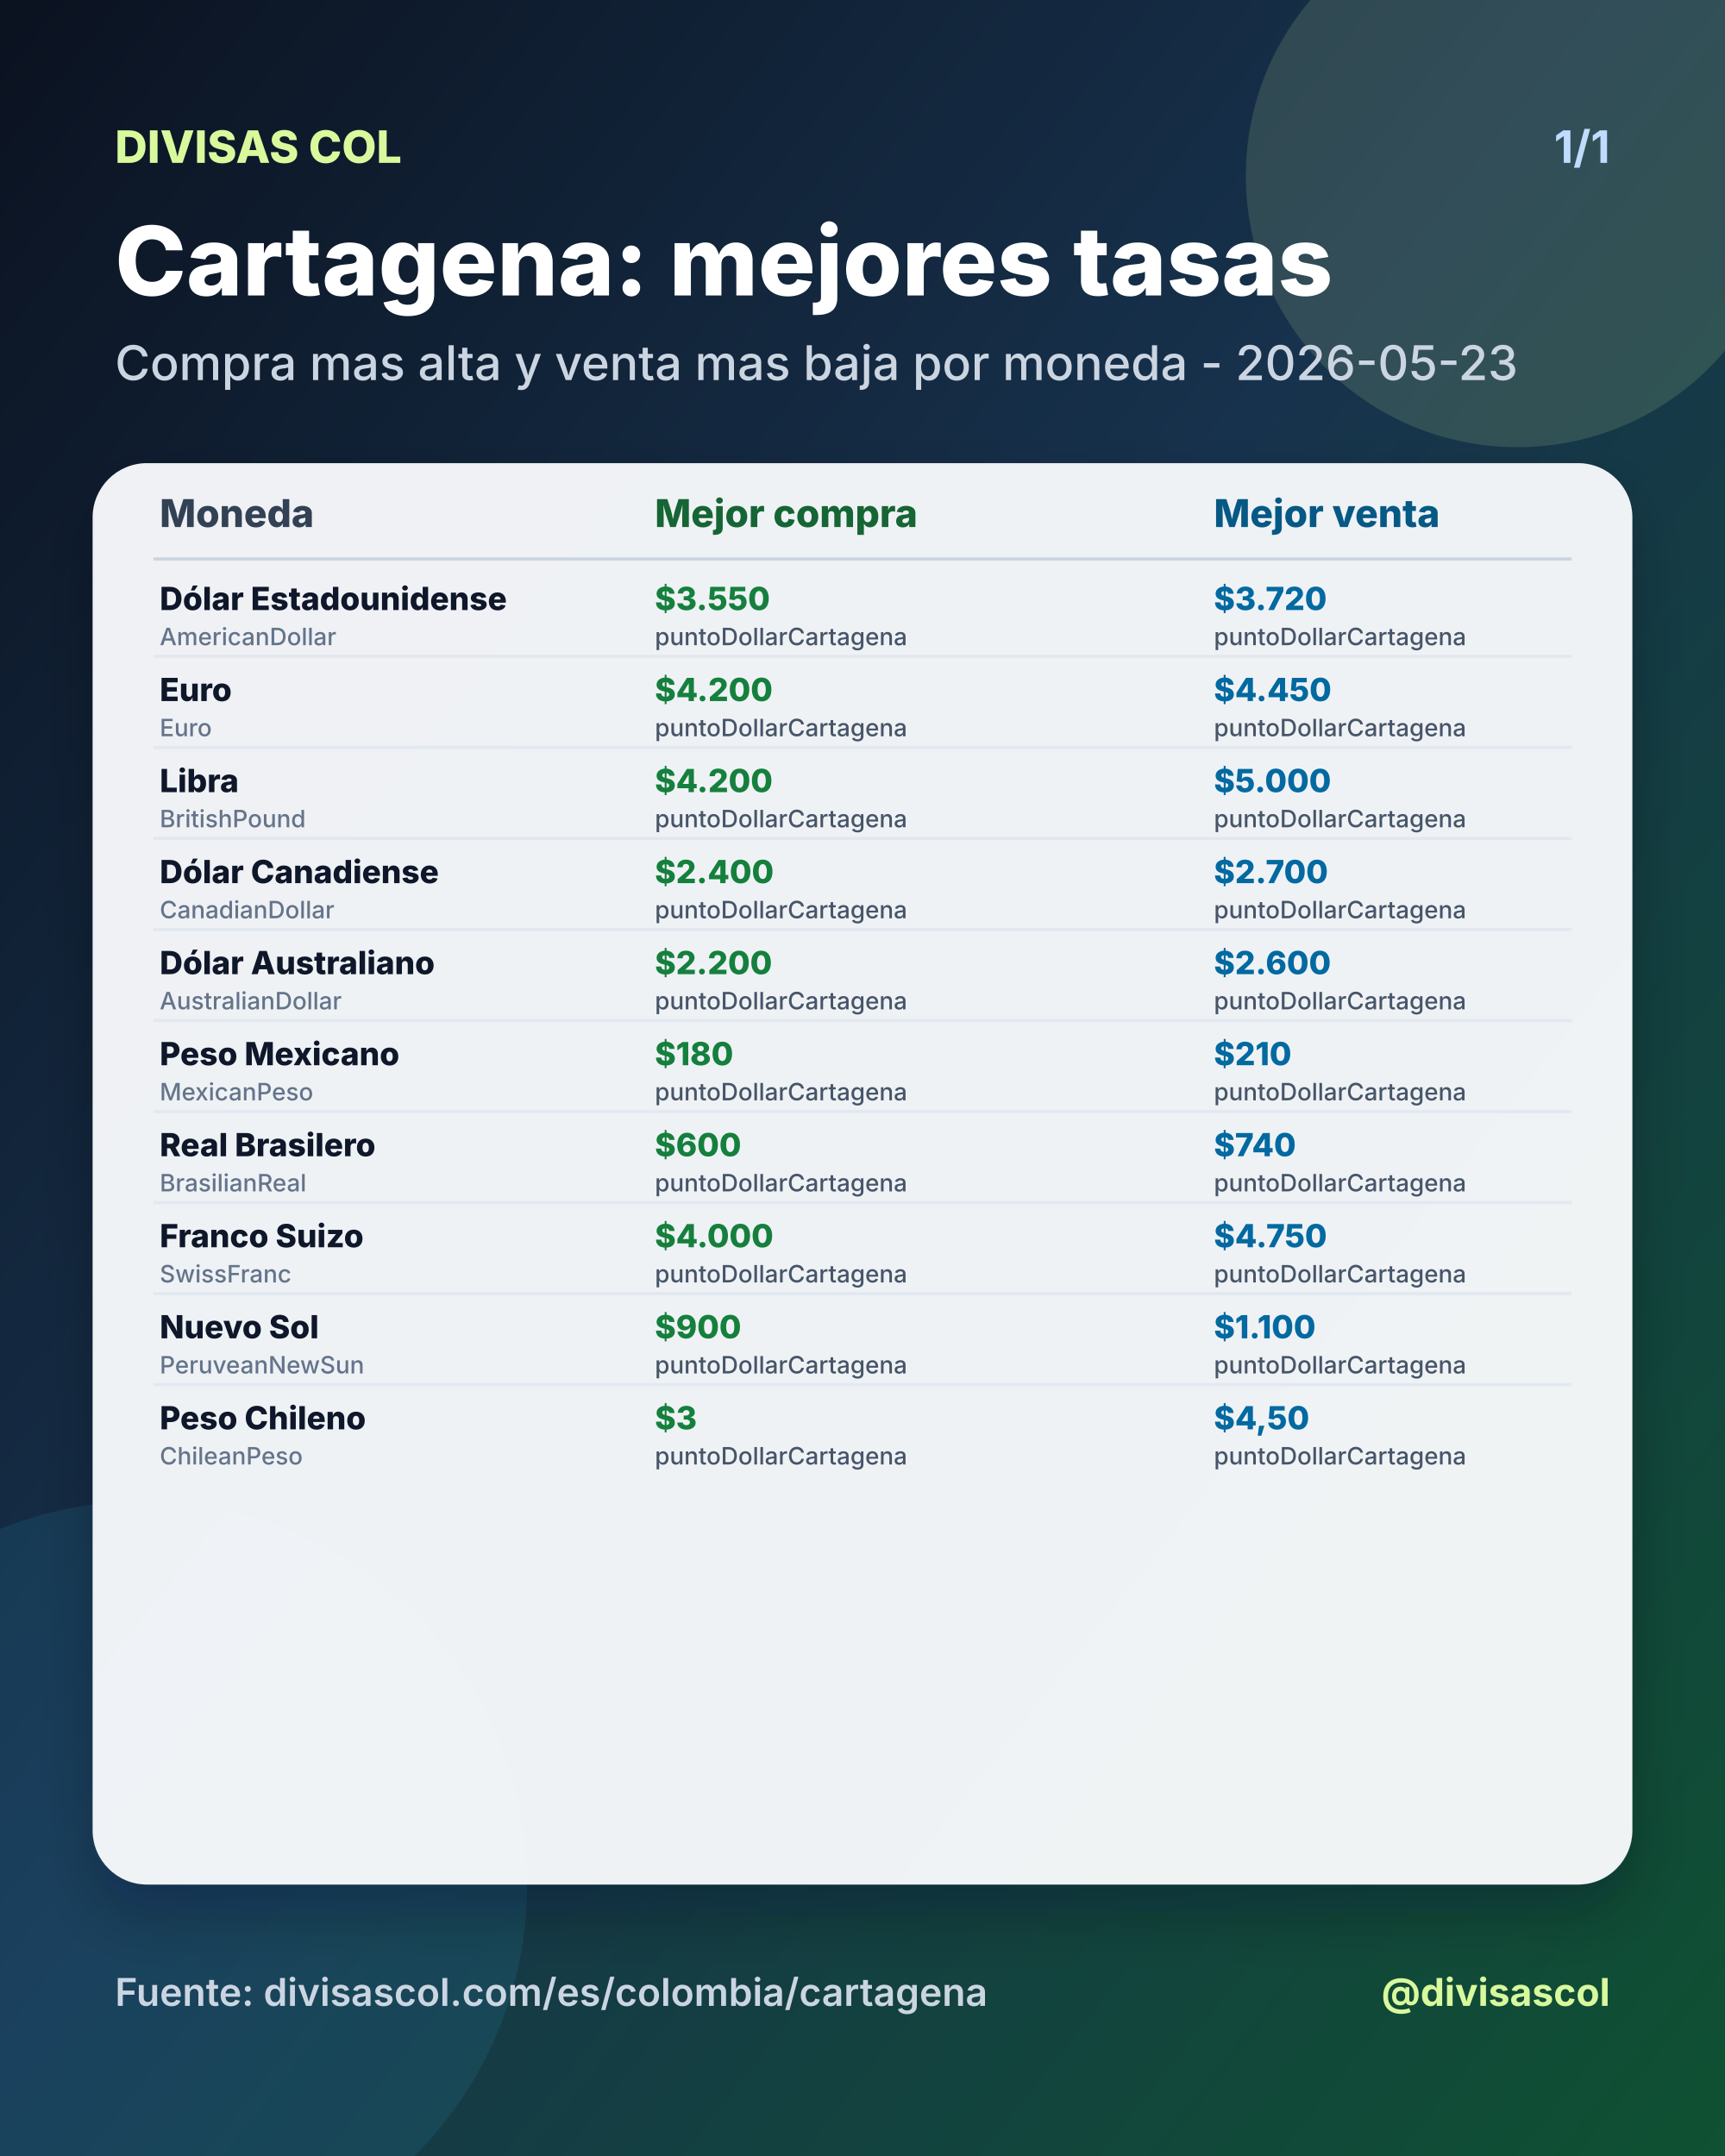
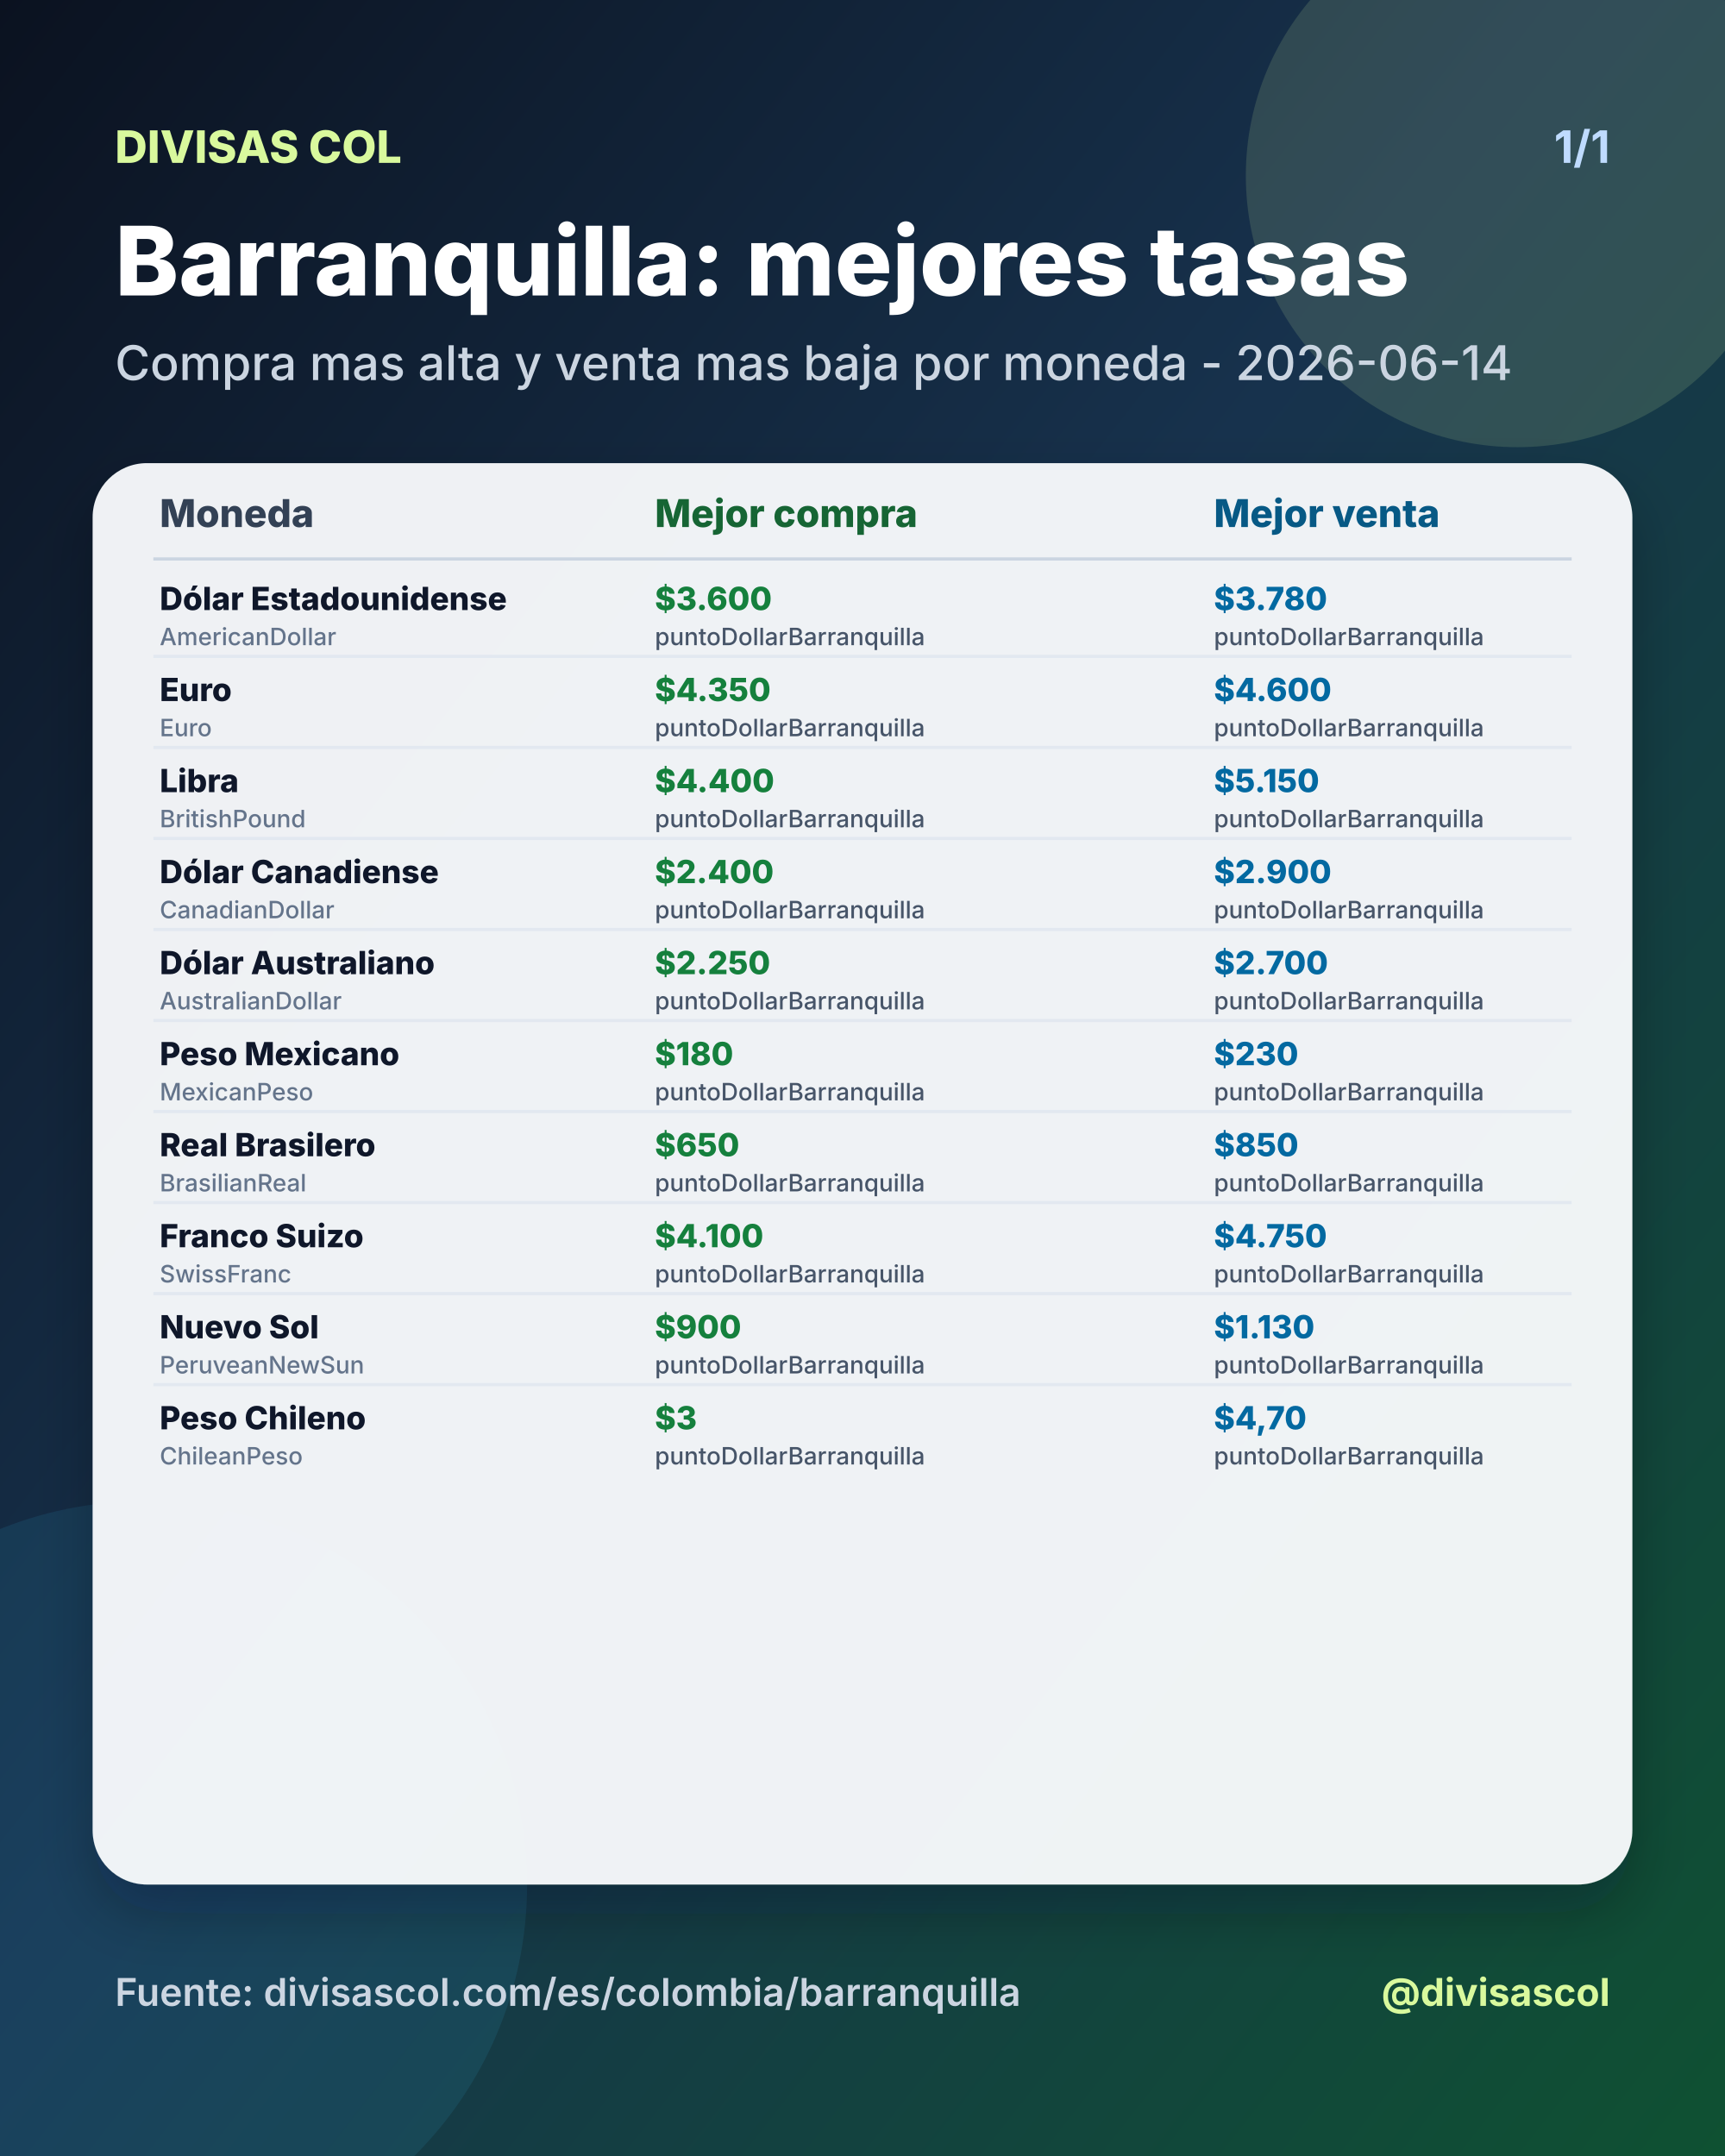
<svg xmlns="http://www.w3.org/2000/svg" width="1080" height="1350" viewBox="0 0 1080 1350">
  <defs>
    <linearGradient id="bg" x1="0" y1="0" x2="1" y2="1">
      <stop offset="0%" stop-color="#0b1220" />
      <stop offset="46%" stop-color="#17324d" />
      <stop offset="100%" stop-color="#0f5132" />
    </linearGradient>
    <filter id="shadow" x="-20%" y="-20%" width="140%" height="140%">
      <feDropShadow dx="0" dy="18" stdDeviation="18" flood-color="#020617" flood-opacity="0.28" />
    </filter>
  </defs>
  <rect width="1080" height="1350" fill="url(#bg)" />
  <circle cx="950" cy="110" r="170" fill="#d9f99d" opacity="0.14" />
  <circle cx="90" cy="1180" r="240" fill="#38bdf8" opacity="0.10" />
  <text x="72" y="102" fill="#d9f99d" font-size="28" font-family="Inter, Arial, sans-serif" font-weight="800" text-anchor="start">DIVISAS COL</text>
  <text x="1008" y="102" fill="#bfdbfe" font-size="28" font-family="Inter, Arial, sans-serif" font-weight="700" text-anchor="end">1/1</text>
-   <text x="72" y="185" fill="#ffffff" font-size="60" font-family="Inter, Arial, sans-serif" font-weight="800" text-anchor="start">Cartagena: mejores tasas</text>
-   <text x="72" y="238" fill="#cbd5e1" font-size="30" font-family="Inter, Arial, sans-serif" font-weight="500" text-anchor="start">Compra mas alta y venta mas baja por moneda - 2026-05-23</text>
+   <text x="72" y="185" fill="#ffffff" font-size="60" font-family="Inter, Arial, sans-serif" font-weight="800" text-anchor="start">Barranquilla: mejores tasas</text>
+   <text x="72" y="238" fill="#cbd5e1" font-size="30" font-family="Inter, Arial, sans-serif" font-weight="500" text-anchor="start">Compra mas alta y venta mas baja por moneda - 2026-06-14</text>
  <rect x="58" y="290" width="964" height="890" rx="34" fill="#f8fafc" opacity="0.96" filter="url(#shadow)" />
  <text x="100" y="330" fill="#334155" font-size="24" font-family="Inter, Arial, sans-serif" font-weight="800" text-anchor="start">Moneda</text>
  <text x="410" y="330" fill="#166534" font-size="24" font-family="Inter, Arial, sans-serif" font-weight="800" text-anchor="start">Mejor compra</text>
  <text x="760" y="330" fill="#075985" font-size="24" font-family="Inter, Arial, sans-serif" font-weight="800" text-anchor="start">Mejor venta</text>
  <line x1="96" y1="350" x2="984" y2="350" stroke="#cbd5e1" stroke-width="2" />
  <text x="100" y="382" fill="#0f172a" font-size="20" font-family="Inter, Arial, sans-serif" font-weight="800" text-anchor="start">Dólar Estadounidense</text>
  <text x="100" y="404" fill="#64748b" font-size="15" font-family="Inter, Arial, sans-serif" font-weight="500" text-anchor="start">AmericanDollar</text>
-   <text x="410" y="382" fill="#15803d" font-size="20" font-family="Inter, Arial, sans-serif" font-weight="800" text-anchor="start">$3.550</text>
-   <text x="410" y="404" fill="#475569" font-size="15" font-family="Inter, Arial, sans-serif" font-weight="500" text-anchor="start">puntoDollarCartagena</text>
-   <text x="760" y="382" fill="#0369a1" font-size="20" font-family="Inter, Arial, sans-serif" font-weight="800" text-anchor="start">$3.720</text>
-   <text x="760" y="404" fill="#475569" font-size="15" font-family="Inter, Arial, sans-serif" font-weight="500" text-anchor="start">puntoDollarCartagena</text>
+   <text x="410" y="382" fill="#15803d" font-size="20" font-family="Inter, Arial, sans-serif" font-weight="800" text-anchor="start">$3.600</text>
+   <text x="410" y="404" fill="#475569" font-size="15" font-family="Inter, Arial, sans-serif" font-weight="500" text-anchor="start">puntoDollarBarranquilla</text>
+   <text x="760" y="382" fill="#0369a1" font-size="20" font-family="Inter, Arial, sans-serif" font-weight="800" text-anchor="start">$3.780</text>
+   <text x="760" y="404" fill="#475569" font-size="15" font-family="Inter, Arial, sans-serif" font-weight="500" text-anchor="start">puntoDollarBarranquilla</text>
  <line x1="96" y1="411" x2="984" y2="411" stroke="#e2e8f0" stroke-width="2" />
  <text x="100" y="439" fill="#0f172a" font-size="20" font-family="Inter, Arial, sans-serif" font-weight="800" text-anchor="start">Euro</text>
  <text x="100" y="461" fill="#64748b" font-size="15" font-family="Inter, Arial, sans-serif" font-weight="500" text-anchor="start">Euro</text>
-   <text x="410" y="439" fill="#15803d" font-size="20" font-family="Inter, Arial, sans-serif" font-weight="800" text-anchor="start">$4.200</text>
-   <text x="410" y="461" fill="#475569" font-size="15" font-family="Inter, Arial, sans-serif" font-weight="500" text-anchor="start">puntoDollarCartagena</text>
-   <text x="760" y="439" fill="#0369a1" font-size="20" font-family="Inter, Arial, sans-serif" font-weight="800" text-anchor="start">$4.450</text>
-   <text x="760" y="461" fill="#475569" font-size="15" font-family="Inter, Arial, sans-serif" font-weight="500" text-anchor="start">puntoDollarCartagena</text>
+   <text x="410" y="439" fill="#15803d" font-size="20" font-family="Inter, Arial, sans-serif" font-weight="800" text-anchor="start">$4.350</text>
+   <text x="410" y="461" fill="#475569" font-size="15" font-family="Inter, Arial, sans-serif" font-weight="500" text-anchor="start">puntoDollarBarranquilla</text>
+   <text x="760" y="439" fill="#0369a1" font-size="20" font-family="Inter, Arial, sans-serif" font-weight="800" text-anchor="start">$4.600</text>
+   <text x="760" y="461" fill="#475569" font-size="15" font-family="Inter, Arial, sans-serif" font-weight="500" text-anchor="start">puntoDollarBarranquilla</text>
  <line x1="96" y1="468" x2="984" y2="468" stroke="#e2e8f0" stroke-width="2" />
  <text x="100" y="496" fill="#0f172a" font-size="20" font-family="Inter, Arial, sans-serif" font-weight="800" text-anchor="start">Libra</text>
  <text x="100" y="518" fill="#64748b" font-size="15" font-family="Inter, Arial, sans-serif" font-weight="500" text-anchor="start">BritishPound</text>
-   <text x="410" y="496" fill="#15803d" font-size="20" font-family="Inter, Arial, sans-serif" font-weight="800" text-anchor="start">$4.200</text>
-   <text x="410" y="518" fill="#475569" font-size="15" font-family="Inter, Arial, sans-serif" font-weight="500" text-anchor="start">puntoDollarCartagena</text>
-   <text x="760" y="496" fill="#0369a1" font-size="20" font-family="Inter, Arial, sans-serif" font-weight="800" text-anchor="start">$5.000</text>
-   <text x="760" y="518" fill="#475569" font-size="15" font-family="Inter, Arial, sans-serif" font-weight="500" text-anchor="start">puntoDollarCartagena</text>
+   <text x="410" y="496" fill="#15803d" font-size="20" font-family="Inter, Arial, sans-serif" font-weight="800" text-anchor="start">$4.400</text>
+   <text x="410" y="518" fill="#475569" font-size="15" font-family="Inter, Arial, sans-serif" font-weight="500" text-anchor="start">puntoDollarBarranquilla</text>
+   <text x="760" y="496" fill="#0369a1" font-size="20" font-family="Inter, Arial, sans-serif" font-weight="800" text-anchor="start">$5.150</text>
+   <text x="760" y="518" fill="#475569" font-size="15" font-family="Inter, Arial, sans-serif" font-weight="500" text-anchor="start">puntoDollarBarranquilla</text>
  <line x1="96" y1="525" x2="984" y2="525" stroke="#e2e8f0" stroke-width="2" />
  <text x="100" y="553" fill="#0f172a" font-size="20" font-family="Inter, Arial, sans-serif" font-weight="800" text-anchor="start">Dólar Canadiense</text>
  <text x="100" y="575" fill="#64748b" font-size="15" font-family="Inter, Arial, sans-serif" font-weight="500" text-anchor="start">CanadianDollar</text>
  <text x="410" y="553" fill="#15803d" font-size="20" font-family="Inter, Arial, sans-serif" font-weight="800" text-anchor="start">$2.400</text>
-   <text x="410" y="575" fill="#475569" font-size="15" font-family="Inter, Arial, sans-serif" font-weight="500" text-anchor="start">puntoDollarCartagena</text>
-   <text x="760" y="553" fill="#0369a1" font-size="20" font-family="Inter, Arial, sans-serif" font-weight="800" text-anchor="start">$2.700</text>
-   <text x="760" y="575" fill="#475569" font-size="15" font-family="Inter, Arial, sans-serif" font-weight="500" text-anchor="start">puntoDollarCartagena</text>
+   <text x="410" y="575" fill="#475569" font-size="15" font-family="Inter, Arial, sans-serif" font-weight="500" text-anchor="start">puntoDollarBarranquilla</text>
+   <text x="760" y="553" fill="#0369a1" font-size="20" font-family="Inter, Arial, sans-serif" font-weight="800" text-anchor="start">$2.900</text>
+   <text x="760" y="575" fill="#475569" font-size="15" font-family="Inter, Arial, sans-serif" font-weight="500" text-anchor="start">puntoDollarBarranquilla</text>
  <line x1="96" y1="582" x2="984" y2="582" stroke="#e2e8f0" stroke-width="2" />
  <text x="100" y="610" fill="#0f172a" font-size="20" font-family="Inter, Arial, sans-serif" font-weight="800" text-anchor="start">Dólar Australiano</text>
  <text x="100" y="632" fill="#64748b" font-size="15" font-family="Inter, Arial, sans-serif" font-weight="500" text-anchor="start">AustralianDollar</text>
-   <text x="410" y="610" fill="#15803d" font-size="20" font-family="Inter, Arial, sans-serif" font-weight="800" text-anchor="start">$2.200</text>
-   <text x="410" y="632" fill="#475569" font-size="15" font-family="Inter, Arial, sans-serif" font-weight="500" text-anchor="start">puntoDollarCartagena</text>
-   <text x="760" y="610" fill="#0369a1" font-size="20" font-family="Inter, Arial, sans-serif" font-weight="800" text-anchor="start">$2.600</text>
-   <text x="760" y="632" fill="#475569" font-size="15" font-family="Inter, Arial, sans-serif" font-weight="500" text-anchor="start">puntoDollarCartagena</text>
+   <text x="410" y="610" fill="#15803d" font-size="20" font-family="Inter, Arial, sans-serif" font-weight="800" text-anchor="start">$2.250</text>
+   <text x="410" y="632" fill="#475569" font-size="15" font-family="Inter, Arial, sans-serif" font-weight="500" text-anchor="start">puntoDollarBarranquilla</text>
+   <text x="760" y="610" fill="#0369a1" font-size="20" font-family="Inter, Arial, sans-serif" font-weight="800" text-anchor="start">$2.700</text>
+   <text x="760" y="632" fill="#475569" font-size="15" font-family="Inter, Arial, sans-serif" font-weight="500" text-anchor="start">puntoDollarBarranquilla</text>
  <line x1="96" y1="639" x2="984" y2="639" stroke="#e2e8f0" stroke-width="2" />
  <text x="100" y="667" fill="#0f172a" font-size="20" font-family="Inter, Arial, sans-serif" font-weight="800" text-anchor="start">Peso Mexicano</text>
  <text x="100" y="689" fill="#64748b" font-size="15" font-family="Inter, Arial, sans-serif" font-weight="500" text-anchor="start">MexicanPeso</text>
  <text x="410" y="667" fill="#15803d" font-size="20" font-family="Inter, Arial, sans-serif" font-weight="800" text-anchor="start">$180</text>
-   <text x="410" y="689" fill="#475569" font-size="15" font-family="Inter, Arial, sans-serif" font-weight="500" text-anchor="start">puntoDollarCartagena</text>
-   <text x="760" y="667" fill="#0369a1" font-size="20" font-family="Inter, Arial, sans-serif" font-weight="800" text-anchor="start">$210</text>
-   <text x="760" y="689" fill="#475569" font-size="15" font-family="Inter, Arial, sans-serif" font-weight="500" text-anchor="start">puntoDollarCartagena</text>
+   <text x="410" y="689" fill="#475569" font-size="15" font-family="Inter, Arial, sans-serif" font-weight="500" text-anchor="start">puntoDollarBarranquilla</text>
+   <text x="760" y="667" fill="#0369a1" font-size="20" font-family="Inter, Arial, sans-serif" font-weight="800" text-anchor="start">$230</text>
+   <text x="760" y="689" fill="#475569" font-size="15" font-family="Inter, Arial, sans-serif" font-weight="500" text-anchor="start">puntoDollarBarranquilla</text>
  <line x1="96" y1="696" x2="984" y2="696" stroke="#e2e8f0" stroke-width="2" />
  <text x="100" y="724" fill="#0f172a" font-size="20" font-family="Inter, Arial, sans-serif" font-weight="800" text-anchor="start">Real Brasilero</text>
  <text x="100" y="746" fill="#64748b" font-size="15" font-family="Inter, Arial, sans-serif" font-weight="500" text-anchor="start">BrasilianReal</text>
-   <text x="410" y="724" fill="#15803d" font-size="20" font-family="Inter, Arial, sans-serif" font-weight="800" text-anchor="start">$600</text>
-   <text x="410" y="746" fill="#475569" font-size="15" font-family="Inter, Arial, sans-serif" font-weight="500" text-anchor="start">puntoDollarCartagena</text>
-   <text x="760" y="724" fill="#0369a1" font-size="20" font-family="Inter, Arial, sans-serif" font-weight="800" text-anchor="start">$740</text>
-   <text x="760" y="746" fill="#475569" font-size="15" font-family="Inter, Arial, sans-serif" font-weight="500" text-anchor="start">puntoDollarCartagena</text>
+   <text x="410" y="724" fill="#15803d" font-size="20" font-family="Inter, Arial, sans-serif" font-weight="800" text-anchor="start">$650</text>
+   <text x="410" y="746" fill="#475569" font-size="15" font-family="Inter, Arial, sans-serif" font-weight="500" text-anchor="start">puntoDollarBarranquilla</text>
+   <text x="760" y="724" fill="#0369a1" font-size="20" font-family="Inter, Arial, sans-serif" font-weight="800" text-anchor="start">$850</text>
+   <text x="760" y="746" fill="#475569" font-size="15" font-family="Inter, Arial, sans-serif" font-weight="500" text-anchor="start">puntoDollarBarranquilla</text>
  <line x1="96" y1="753" x2="984" y2="753" stroke="#e2e8f0" stroke-width="2" />
  <text x="100" y="781" fill="#0f172a" font-size="20" font-family="Inter, Arial, sans-serif" font-weight="800" text-anchor="start">Franco Suizo</text>
  <text x="100" y="803" fill="#64748b" font-size="15" font-family="Inter, Arial, sans-serif" font-weight="500" text-anchor="start">SwissFranc</text>
-   <text x="410" y="781" fill="#15803d" font-size="20" font-family="Inter, Arial, sans-serif" font-weight="800" text-anchor="start">$4.000</text>
-   <text x="410" y="803" fill="#475569" font-size="15" font-family="Inter, Arial, sans-serif" font-weight="500" text-anchor="start">puntoDollarCartagena</text>
+   <text x="410" y="781" fill="#15803d" font-size="20" font-family="Inter, Arial, sans-serif" font-weight="800" text-anchor="start">$4.100</text>
+   <text x="410" y="803" fill="#475569" font-size="15" font-family="Inter, Arial, sans-serif" font-weight="500" text-anchor="start">puntoDollarBarranquilla</text>
  <text x="760" y="781" fill="#0369a1" font-size="20" font-family="Inter, Arial, sans-serif" font-weight="800" text-anchor="start">$4.750</text>
-   <text x="760" y="803" fill="#475569" font-size="15" font-family="Inter, Arial, sans-serif" font-weight="500" text-anchor="start">puntoDollarCartagena</text>
+   <text x="760" y="803" fill="#475569" font-size="15" font-family="Inter, Arial, sans-serif" font-weight="500" text-anchor="start">puntoDollarBarranquilla</text>
  <line x1="96" y1="810" x2="984" y2="810" stroke="#e2e8f0" stroke-width="2" />
  <text x="100" y="838" fill="#0f172a" font-size="20" font-family="Inter, Arial, sans-serif" font-weight="800" text-anchor="start">Nuevo Sol</text>
  <text x="100" y="860" fill="#64748b" font-size="15" font-family="Inter, Arial, sans-serif" font-weight="500" text-anchor="start">PeruveanNewSun</text>
  <text x="410" y="838" fill="#15803d" font-size="20" font-family="Inter, Arial, sans-serif" font-weight="800" text-anchor="start">$900</text>
-   <text x="410" y="860" fill="#475569" font-size="15" font-family="Inter, Arial, sans-serif" font-weight="500" text-anchor="start">puntoDollarCartagena</text>
-   <text x="760" y="838" fill="#0369a1" font-size="20" font-family="Inter, Arial, sans-serif" font-weight="800" text-anchor="start">$1.100</text>
-   <text x="760" y="860" fill="#475569" font-size="15" font-family="Inter, Arial, sans-serif" font-weight="500" text-anchor="start">puntoDollarCartagena</text>
+   <text x="410" y="860" fill="#475569" font-size="15" font-family="Inter, Arial, sans-serif" font-weight="500" text-anchor="start">puntoDollarBarranquilla</text>
+   <text x="760" y="838" fill="#0369a1" font-size="20" font-family="Inter, Arial, sans-serif" font-weight="800" text-anchor="start">$1.130</text>
+   <text x="760" y="860" fill="#475569" font-size="15" font-family="Inter, Arial, sans-serif" font-weight="500" text-anchor="start">puntoDollarBarranquilla</text>
  <line x1="96" y1="867" x2="984" y2="867" stroke="#e2e8f0" stroke-width="2" />
  <text x="100" y="895" fill="#0f172a" font-size="20" font-family="Inter, Arial, sans-serif" font-weight="800" text-anchor="start">Peso Chileno</text>
  <text x="100" y="917" fill="#64748b" font-size="15" font-family="Inter, Arial, sans-serif" font-weight="500" text-anchor="start">ChileanPeso</text>
  <text x="410" y="895" fill="#15803d" font-size="20" font-family="Inter, Arial, sans-serif" font-weight="800" text-anchor="start">$3</text>
-   <text x="410" y="917" fill="#475569" font-size="15" font-family="Inter, Arial, sans-serif" font-weight="500" text-anchor="start">puntoDollarCartagena</text>
-   <text x="760" y="895" fill="#0369a1" font-size="20" font-family="Inter, Arial, sans-serif" font-weight="800" text-anchor="start">$4,50</text>
-   <text x="760" y="917" fill="#475569" font-size="15" font-family="Inter, Arial, sans-serif" font-weight="500" text-anchor="start">puntoDollarCartagena</text>
-   <text x="72" y="1256" fill="#cbd5e1" font-size="24" font-family="Inter, Arial, sans-serif" font-weight="600" text-anchor="start">Fuente: divisascol.com/es/colombia/cartagena</text>
+   <text x="410" y="917" fill="#475569" font-size="15" font-family="Inter, Arial, sans-serif" font-weight="500" text-anchor="start">puntoDollarBarranquilla</text>
+   <text x="760" y="895" fill="#0369a1" font-size="20" font-family="Inter, Arial, sans-serif" font-weight="800" text-anchor="start">$4,70</text>
+   <text x="760" y="917" fill="#475569" font-size="15" font-family="Inter, Arial, sans-serif" font-weight="500" text-anchor="start">puntoDollarBarranquilla</text>
+   <text x="72" y="1256" fill="#cbd5e1" font-size="24" font-family="Inter, Arial, sans-serif" font-weight="600" text-anchor="start">Fuente: divisascol.com/es/colombia/barranquilla</text>
  <text x="1008" y="1256" fill="#d9f99d" font-size="24" font-family="Inter, Arial, sans-serif" font-weight="700" text-anchor="end">@divisascol</text>
</svg>
